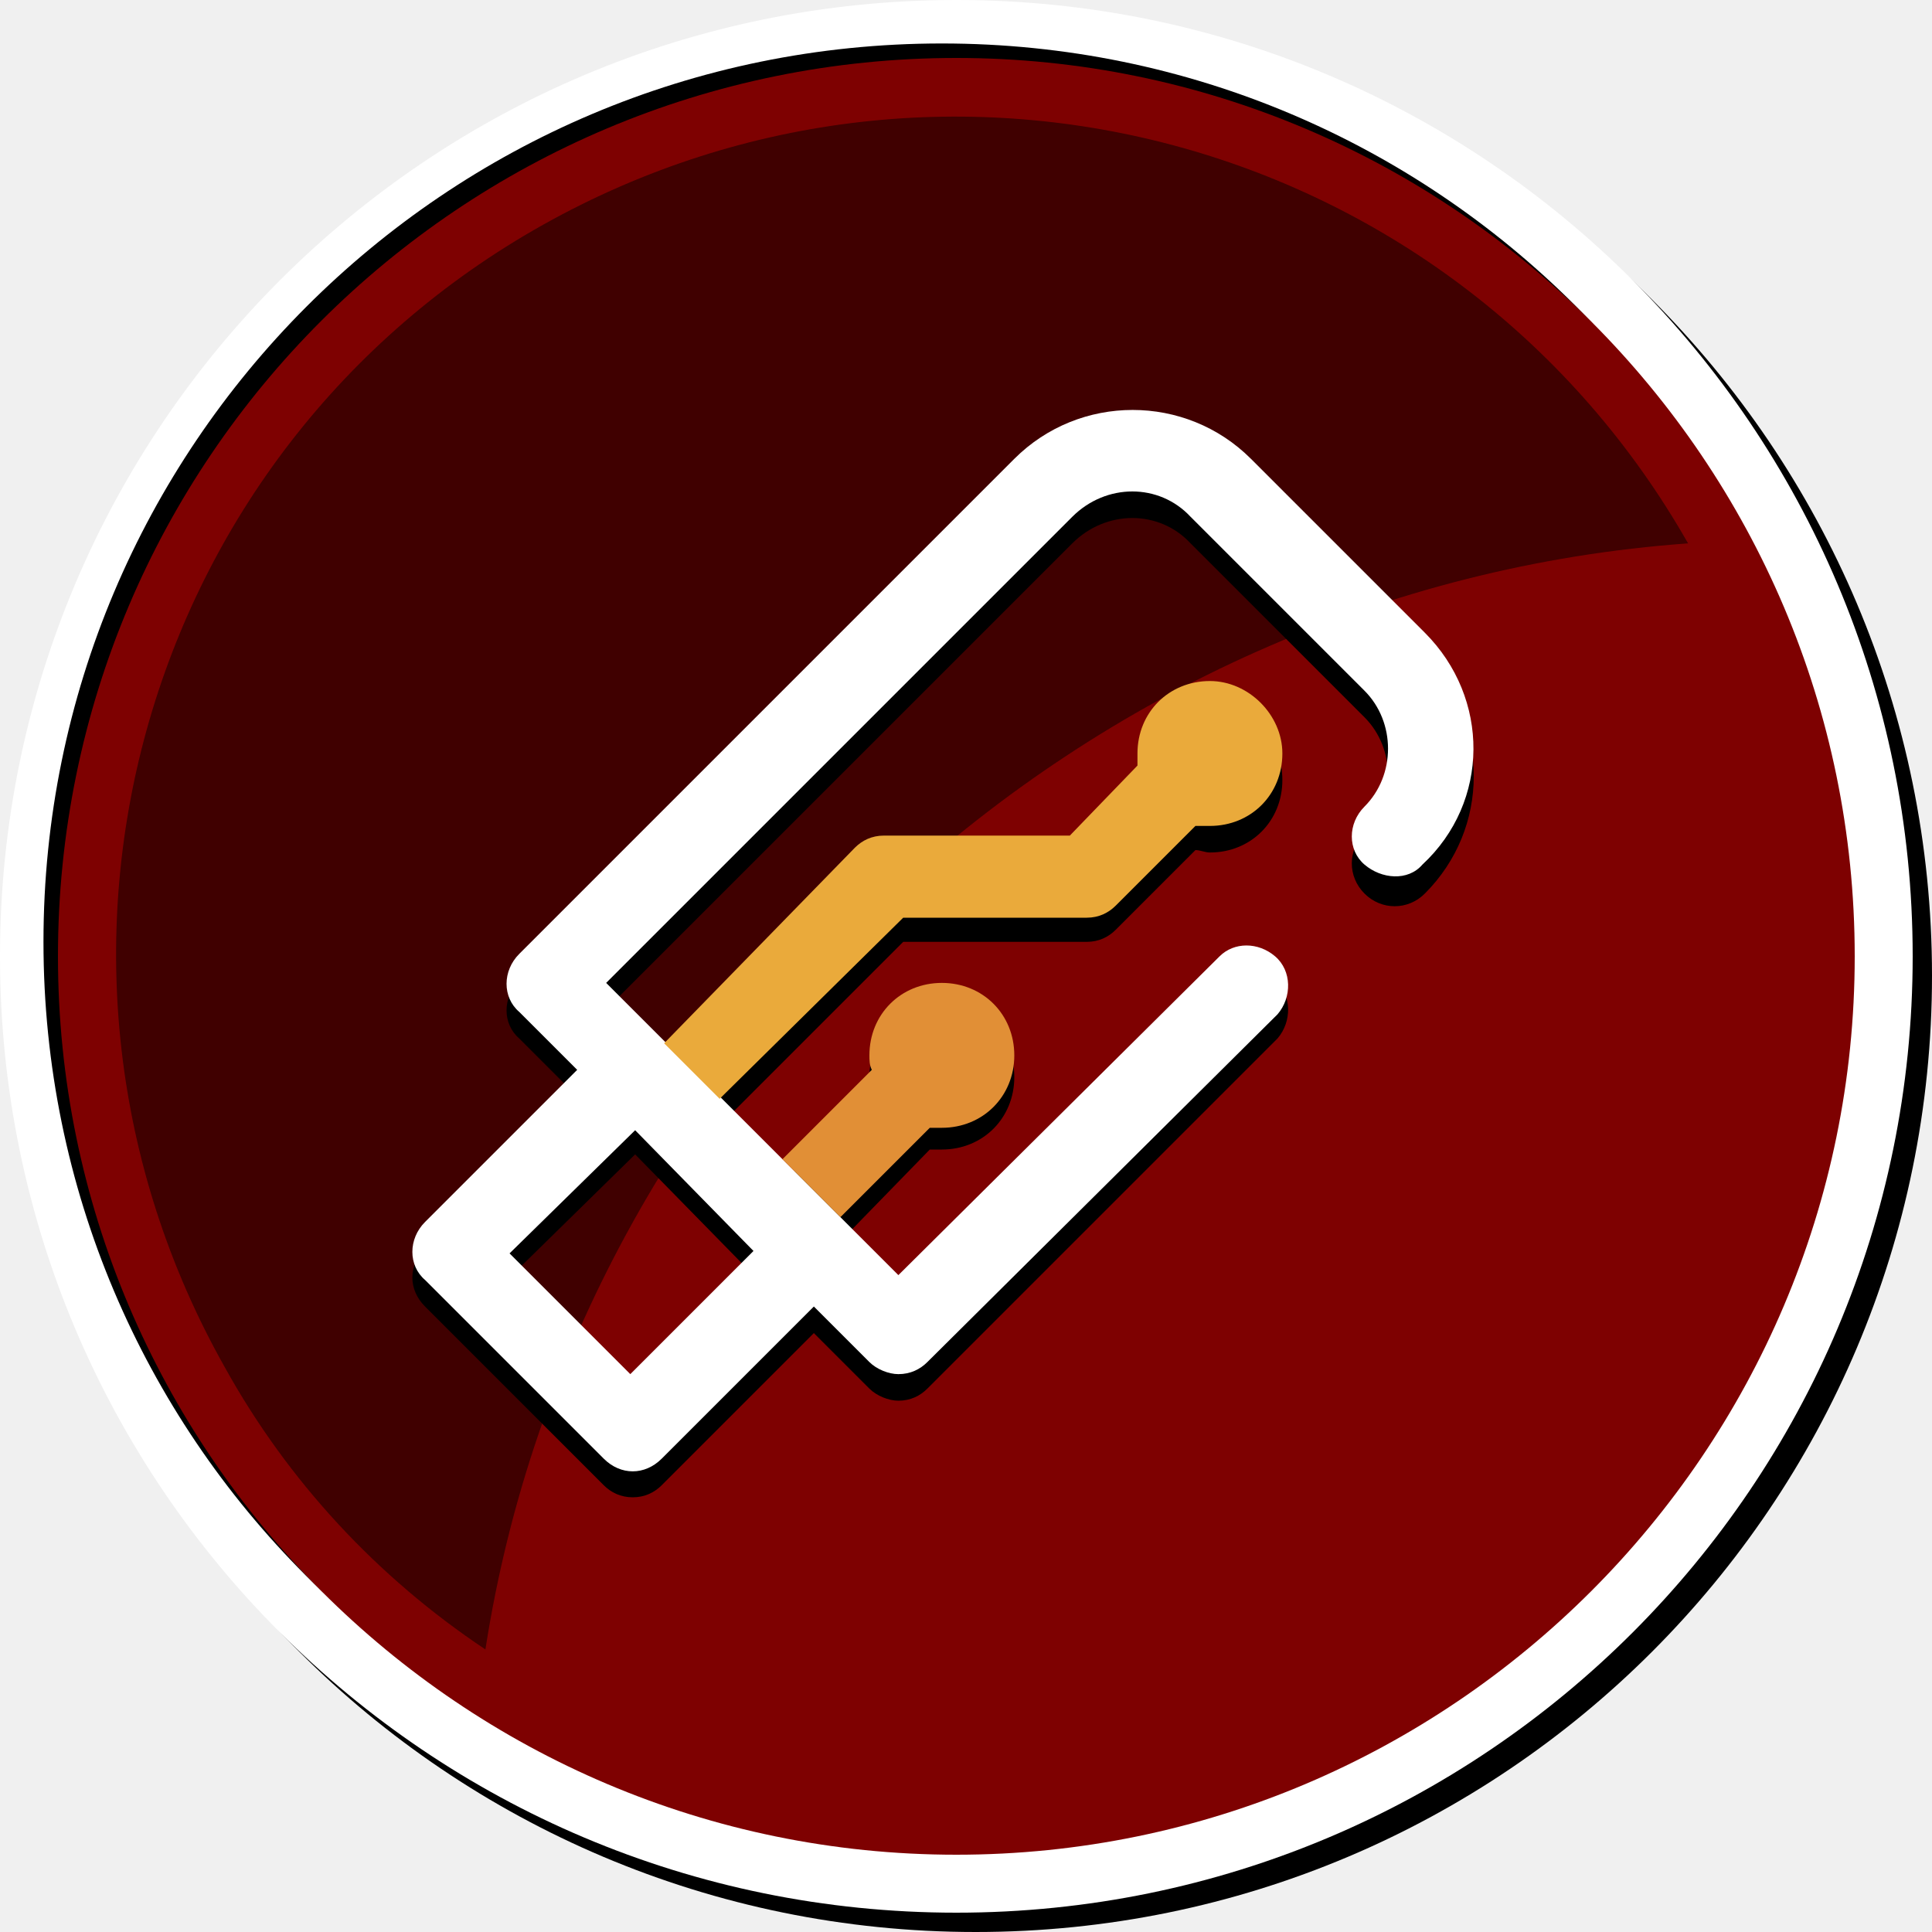
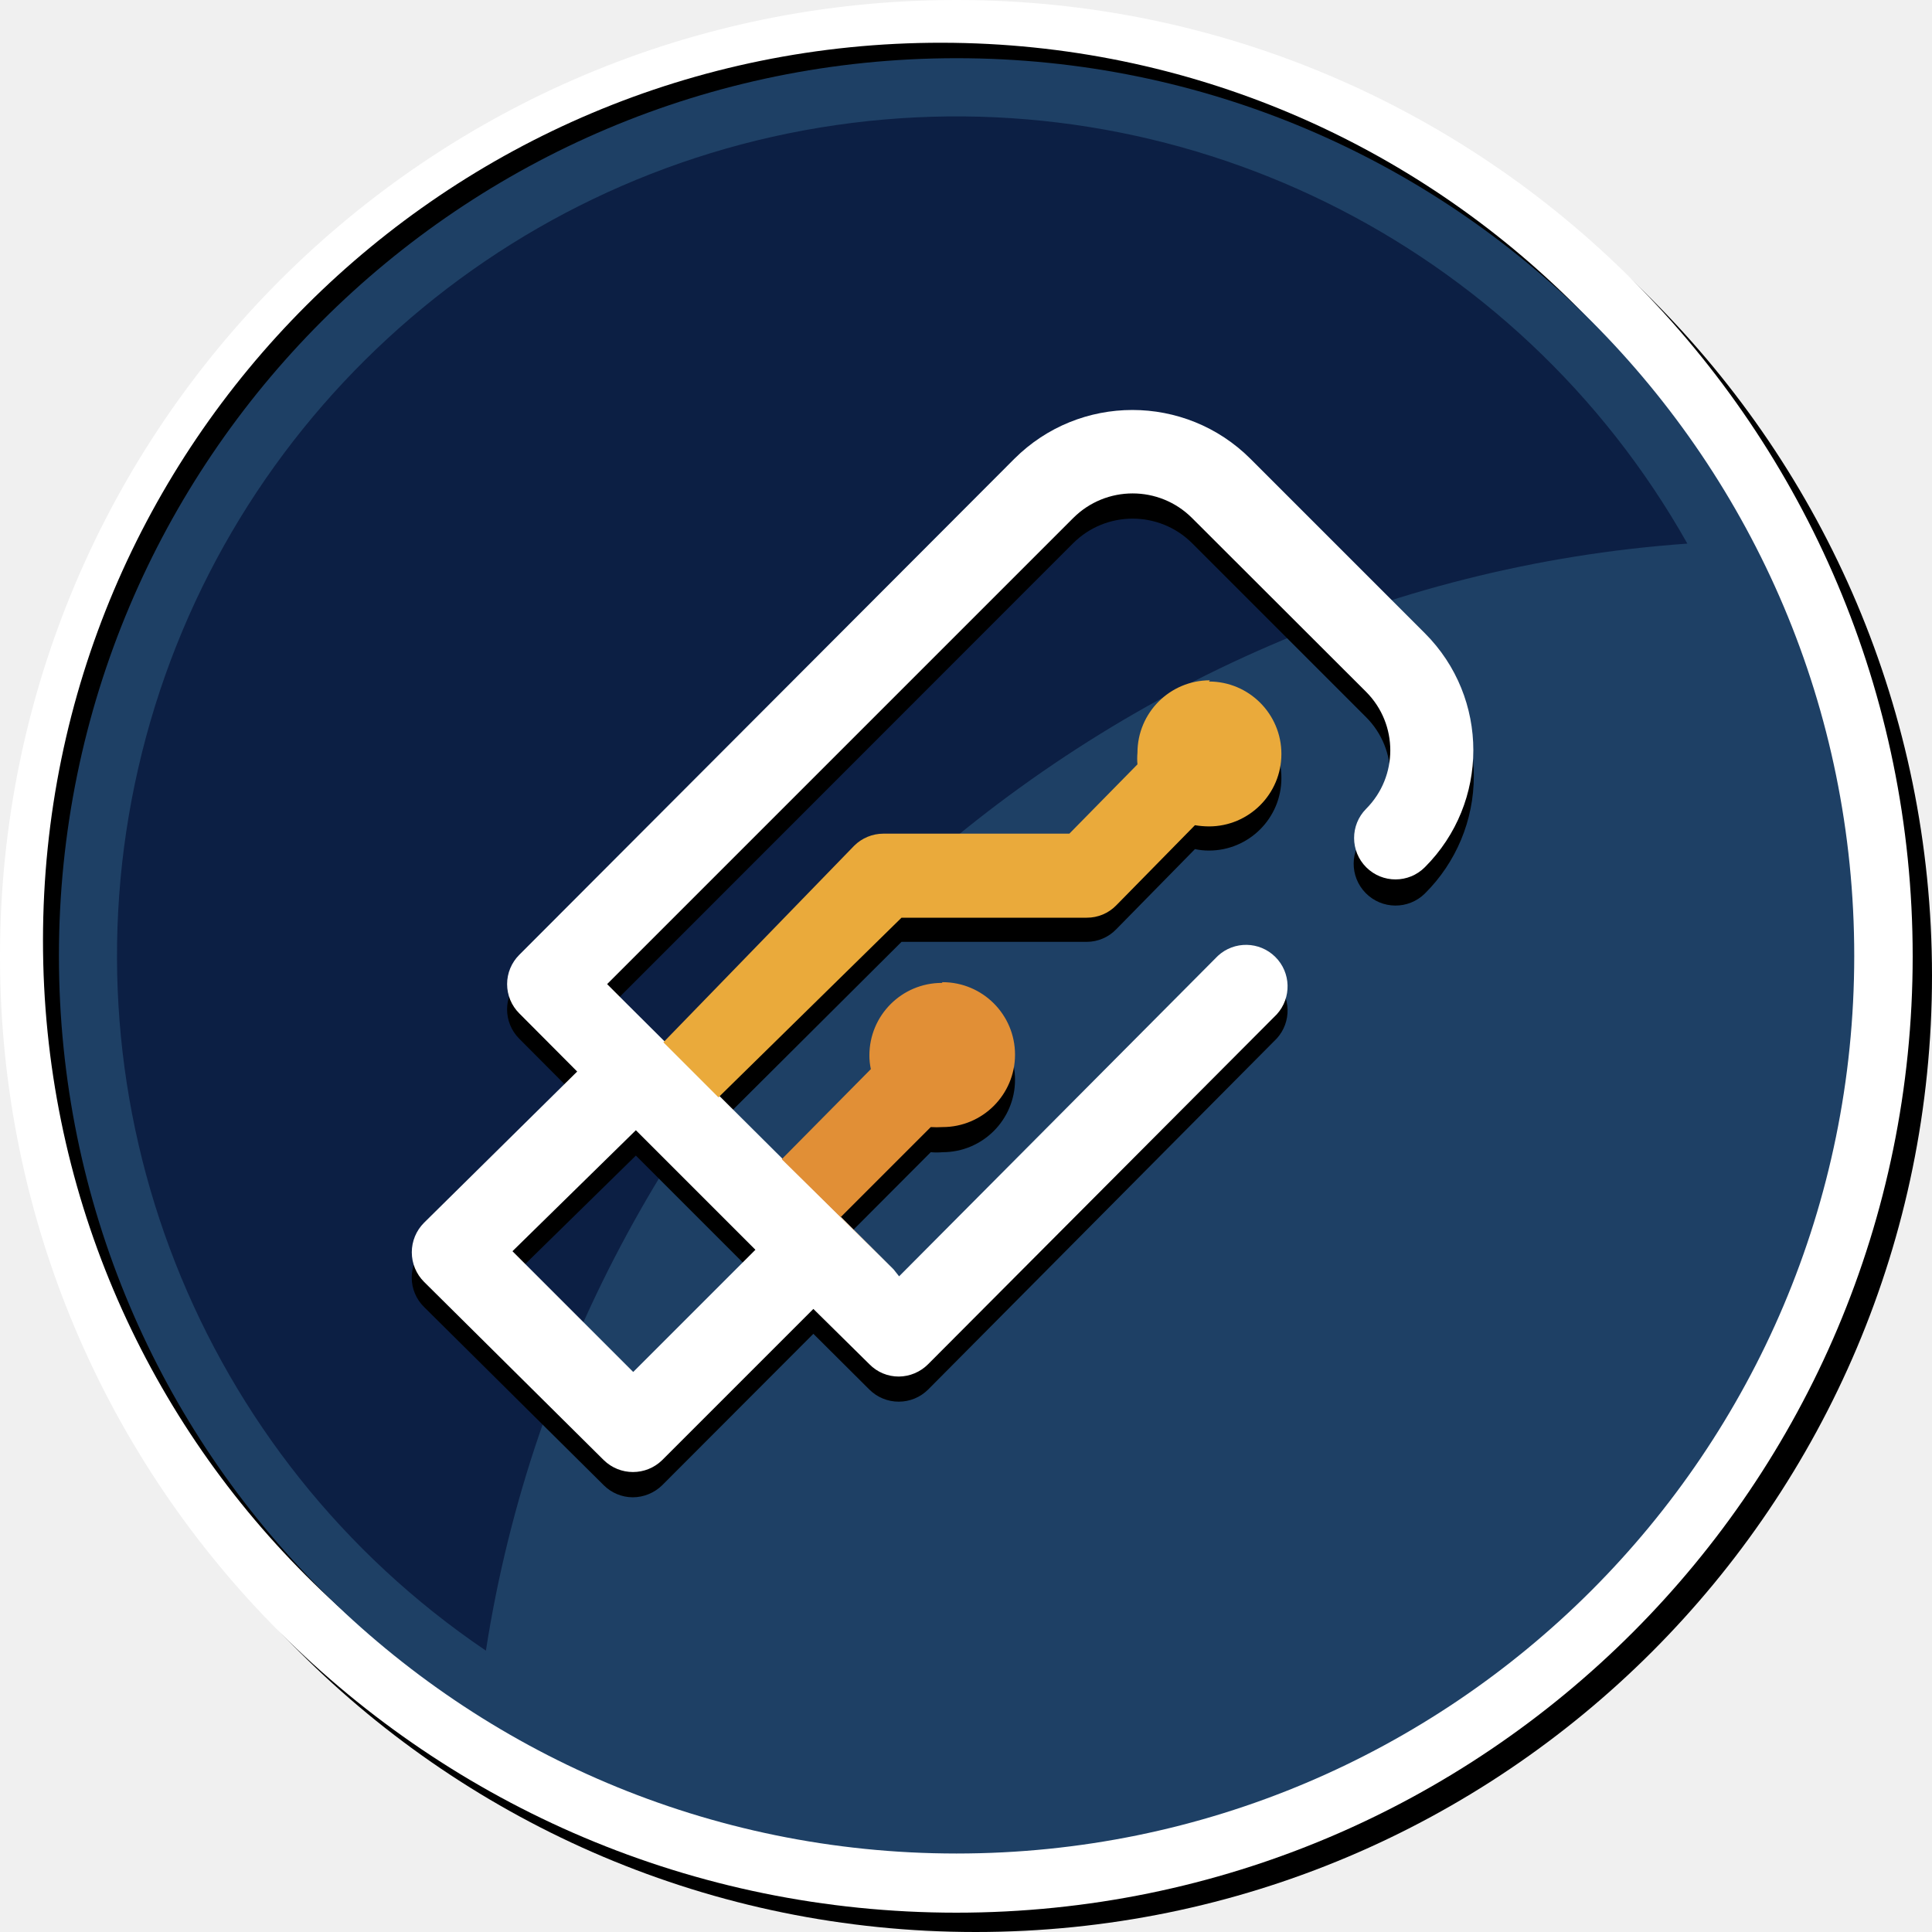
- <svg xmlns="http://www.w3.org/2000/svg" version="1.1" id="Layer_1" x="0px" y="0px" viewBox="0 0 80 80" style="enable-background:new 0 0 80 80;" xml:space="preserve">
-   <style type="text/css">
- 	.st0{fill:#FFFFFF;}
- 	.st1{fill:#7E0101;}
- 	.st2{fill:#400000;}
- 	.st3{fill:#E18F36;}
- 	.st4{fill:#EAAA3B;}
- </style>
+ <svg xmlns="http://www.w3.org/2000/svg" id="Layer_1" data-name="Layer 1" viewBox="0 0 80 80">
+   <defs>
+     <style>.cls-1{fill:#fff;}.cls-2{fill:#1e4065;}.cls-3{fill:#0c1f44;}.cls-4{fill:#e18f36;}.cls-5{fill:#eaaa3b;}</style>
+   </defs>
  <circle cx="40.4" cy="40.4" r="39.6" />
-   <circle class="st0" cx="39.6" cy="39.6" r="39.6" />
-   <path d="M76.1,38.9c0,20.5-16.6,37.2-37.2,37.2C18.4,76.1,1.8,59.5,1.8,39S18.4,1.8,39,1.8c0,0,0,0,0,0  C59.5,1.8,76.1,18.4,76.1,38.9z" />
-   <path class="st1" d="M76.8,39.6c0,20.5-16.7,37.2-37.2,37.2S2.4,60.1,2.4,39.6C2.4,19,19.1,2.4,39.6,2.4  C60.1,2.4,76.8,19.1,76.8,39.6C76.8,39.6,76.8,39.6,76.8,39.6z" />
-   <path class="st2" d="M69.9,22.5C60.4,5.8,39.3-0.1,22.5,9.3S-0.1,39.9,9.3,56.6c2.6,4.7,6.3,8.7,10.8,11.7  C23.9,43.8,44.8,24.3,69.9,22.5z" />
-   <path d="M59,27.3l-7.2-7.2c-2.7-2.7-7.1-2.7-9.8,0L21.5,40.6c-0.7,0.7-0.7,1.8,0,2.4l2.4,2.4l-6.3,6.3c-0.7,0.7-0.7,1.7,0,2.4  c0,0,0,0,0,0l7.4,7.4c0.3,0.3,0.7,0.5,1.2,0.5c0.5,0,0.9-0.2,1.2-0.5l6.3-6.3l2.3,2.3c0.3,0.3,0.8,0.5,1.2,0.5l0,0  c0.5,0,0.9-0.2,1.2-0.5L52.9,43c0.6-0.7,0.6-1.8-0.1-2.4c-0.7-0.6-1.7-0.6-2.3,0L37.2,53.9L37,53.6l0,0l-2.2-2.2l3.7-3.8  c0.2,0,0.3,0,0.5,0c1.7,0,3-1.3,3-3s-1.3-3-3-3s-3,1.3-3,3c0,0.2,0,0.4,0.1,0.6L32.4,49l0,0l0,0l-2.5-2.5l0,0l0.1-0.1l0,0l7.4-7.4  H45c0.5,0,0.9-0.2,1.2-0.5l3.3-3.3c0.2,0,0.4,0.1,0.6,0.1c1.7,0,3-1.3,3-3c0-1.7-1.3-3-3-3s-3,1.3-3,3l0,0c0,0.2,0,0.3,0,0.5  l-2.8,2.9h-7.7c-0.5,0-0.9,0.2-1.2,0.5l-7.9,8.1L26,42.7l-0.9-0.9l19.3-19.3c1.4-1.4,3.6-1.4,4.9,0l7.2,7.2c1.3,1.3,1.3,3.5,0,4.8  c-0.7,0.7-0.7,1.8,0,2.5s1.8,0.7,2.5,0C61.7,34.3,61.7,30,59,27.3C59,27.3,59,27.3,59,27.3z M37,53.6L37,53.6l-3.1-3.1L37,53.6z   M26.3,47.8L26.3,47.8l4.9,5l-5.1,5.1l-5-5L26.3,47.8z" />
-   <path class="st0" d="M59,26.2L51.8,19c-2.7-2.7-7.1-2.7-9.8,0L21.5,39.5c-0.7,0.7-0.7,1.8,0,2.4c0,0,0,0,0,0l2.4,2.4l-6.3,6.3  c-0.7,0.7-0.7,1.8,0,2.4c0,0,0,0,0,0l7.4,7.4c0.7,0.7,1.7,0.7,2.4,0l6.3-6.3l2.3,2.3c0.3,0.3,0.8,0.5,1.2,0.5l0,0  c0.5,0,0.9-0.2,1.2-0.5L52.9,42c0.6-0.7,0.6-1.8-0.1-2.4c-0.7-0.6-1.7-0.6-2.3,0L37.2,52.8L37,52.6l0,0l-11-11l-0.9-0.9l19.3-19.3  c1.4-1.4,3.6-1.4,4.9,0l7.2,7.2c1.3,1.3,1.3,3.5,0,4.8c-0.7,0.7-0.7,1.8,0,2.4s1.8,0.7,2.4,0l0,0C61.7,33.2,61.7,28.9,59,26.2  C59,26.2,59,26.2,59,26.2z M26.3,46.8L26.3,46.8l4.9,5l-5.1,5.1l-5-5L26.3,46.8z" />
-   <path class="st3" d="M39,40.7c-1.7,0-3,1.3-3,3c0,0.2,0,0.4,0.1,0.6L32.4,48l0,0l0,0l4.6,4.6l-2.2-2.2l3.7-3.7c0.2,0,0.3,0,0.5,0  c1.7,0,3-1.3,3-3S40.7,40.7,39,40.7L39,40.7z" />
-   <path class="st4" d="M50.1,28.2c-1.7,0-3,1.3-3,3c0,0.2,0,0.3,0,0.5l-2.8,2.9h-7.7c-0.5,0-0.9,0.2-1.2,0.5l-7.9,8.1l2.3,2.3l0,0l0,0  l0,0l0.1-0.1l0,0l7.5-7.4H45c0.5,0,0.9-0.2,1.2-0.5l3.3-3.3c0.2,0,0.4,0,0.6,0c1.7,0,3-1.3,3-3C53.1,29.6,51.7,28.2,50.1,28.2  L50.1,28.2z" />
+   <circle class="cls-1" cx="39.6" cy="39.6" r="39.6" />
+   <path d="M76.14,38.94A37.18,37.18,0,1,1,39,1.77,37.18,37.18,0,0,1,76.14,38.94Z" />
+   <path class="cls-2" d="M76.78,39.59A37.17,37.17,0,1,1,39.61,2.41,37.17,37.17,0,0,1,76.78,39.59Z" />
+   <path class="cls-3" d="M69.87,22.51A34.75,34.75,0,1,0,20.12,68.35C23.94,43.8,44.77,24.28,69.87,22.51Z" />
+   <path d="M59,27.27l-7.21-7.21a6.91,6.91,0,0,0-9.77,0L21.5,40.58a1.72,1.72,0,0,0,0,2.43l2.4,2.41-6.34,6.26a1.71,1.71,0,0,0,0,2.44L25,61.5a1.71,1.71,0,0,0,1.2.5,1.75,1.75,0,0,0,1.22-.5l6.26-6.27L36,57.54a1.72,1.72,0,0,0,1.22.5h0a1.72,1.72,0,0,0,1.21-.5L52.87,43a1.72,1.72,0,0,0-2.44-2.42L37.23,53.89,37,53.61h0L34.8,51.46l3.74-3.75a2.63,2.63,0,0,0,.49,0,3,3,0,1,0-3-3,2.69,2.69,0,0,0,.06.57L32.37,49l0,0h0l-2.53-2.54h0l.06-.06h0L37.33,39H45a1.7,1.7,0,0,0,1.22-.52l3.26-3.32a2.78,2.78,0,0,0,.58.06,3,3,0,1,0-3-3,2.42,2.42,0,0,0,0,.47l-2.82,2.87h-7.7a1.72,1.72,0,0,0-1.21.5l-7.88,8.13L26,42.66l-.86-.86,19.3-19.31a3.49,3.49,0,0,1,4.92,0l7.21,7.21a3.42,3.42,0,0,1,0,4.83A1.72,1.72,0,1,0,59,37,6.85,6.85,0,0,0,59,27.27ZM37,53.61l0,0-3.09-3.11ZM26.33,47.85h0l4.95,4.95-5.06,5.06-5-5Z" />
+   <path class="cls-1" d="M59,26.22,51.78,19A6.92,6.92,0,0,0,42,19L21.5,39.54a1.71,1.71,0,0,0,0,2.42l2.4,2.41-6.34,6.26a1.73,1.73,0,0,0,0,2.45L25,60.46a1.73,1.73,0,0,0,2.42,0l6.26-6.26L36,56.49a1.69,1.69,0,0,0,1.22.51h0a1.73,1.73,0,0,0,1.21-.51L52.87,42a1.72,1.72,0,0,0-2.44-2.42L37.23,52.85,37,52.56l0,0L26,41.61l-.86-.86,19.3-19.3a3.48,3.48,0,0,1,4.92,0l7.21,7.2a3.43,3.43,0,0,1,0,4.84A1.71,1.71,0,1,0,59,35.91,6.85,6.85,0,0,0,59,26.22ZM26.33,46.8h0l4.95,4.95-5.06,5.06-5-5Z" />
+   <path class="cls-4" d="M39,40.7a3,3,0,0,0-3,3,2.62,2.62,0,0,0,.06.57L32.37,48l0,0,0,0L37,52.56,34.8,50.41l3.74-3.74a3.89,3.89,0,0,0,.49,0,3,3,0,0,0,0-6Z" />
+   <path class="cls-5" d="M50.1,28.17a3,3,0,0,0-3,3,2.59,2.59,0,0,0,0,.48l-2.82,2.87h-7.7a1.72,1.72,0,0,0-1.21.5l-7.9,8.14,2.28,2.28h0l0,0h0l.06-.06h0L37.33,38H45a1.69,1.69,0,0,0,1.22-.51l3.26-3.32a3.68,3.68,0,0,0,.58.05,3,3,0,1,0,0-6Z" />
</svg>
